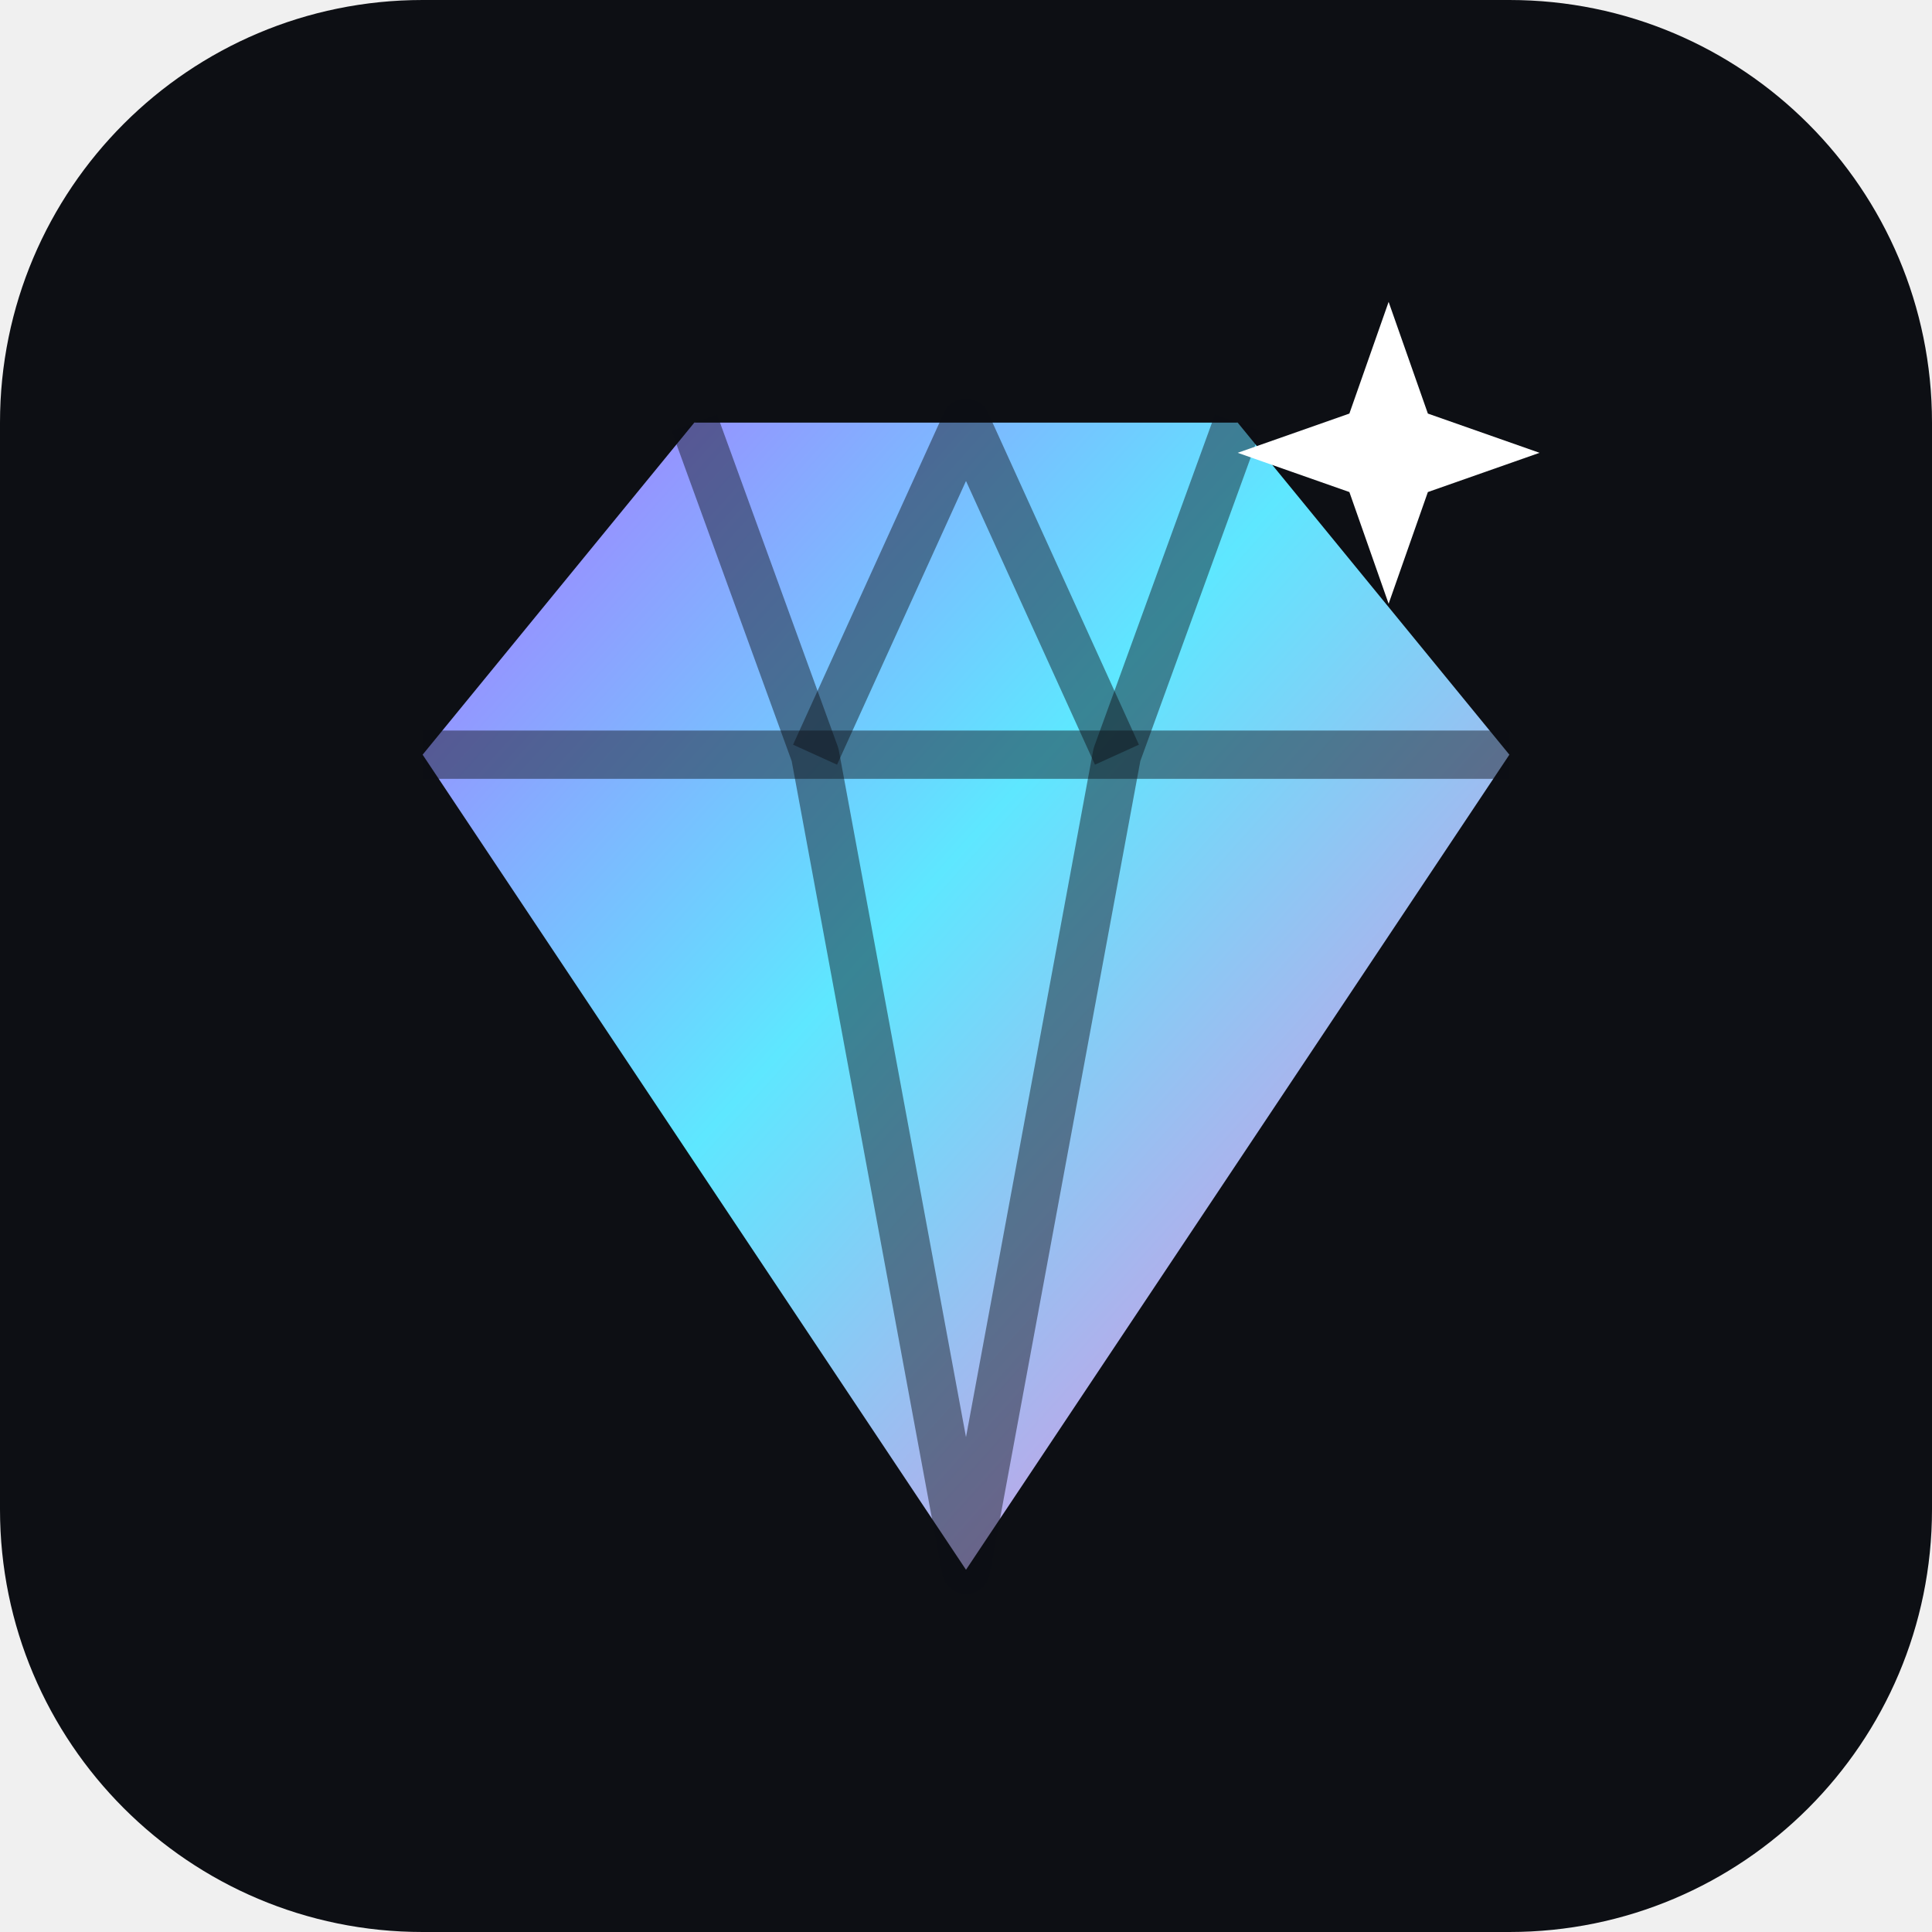
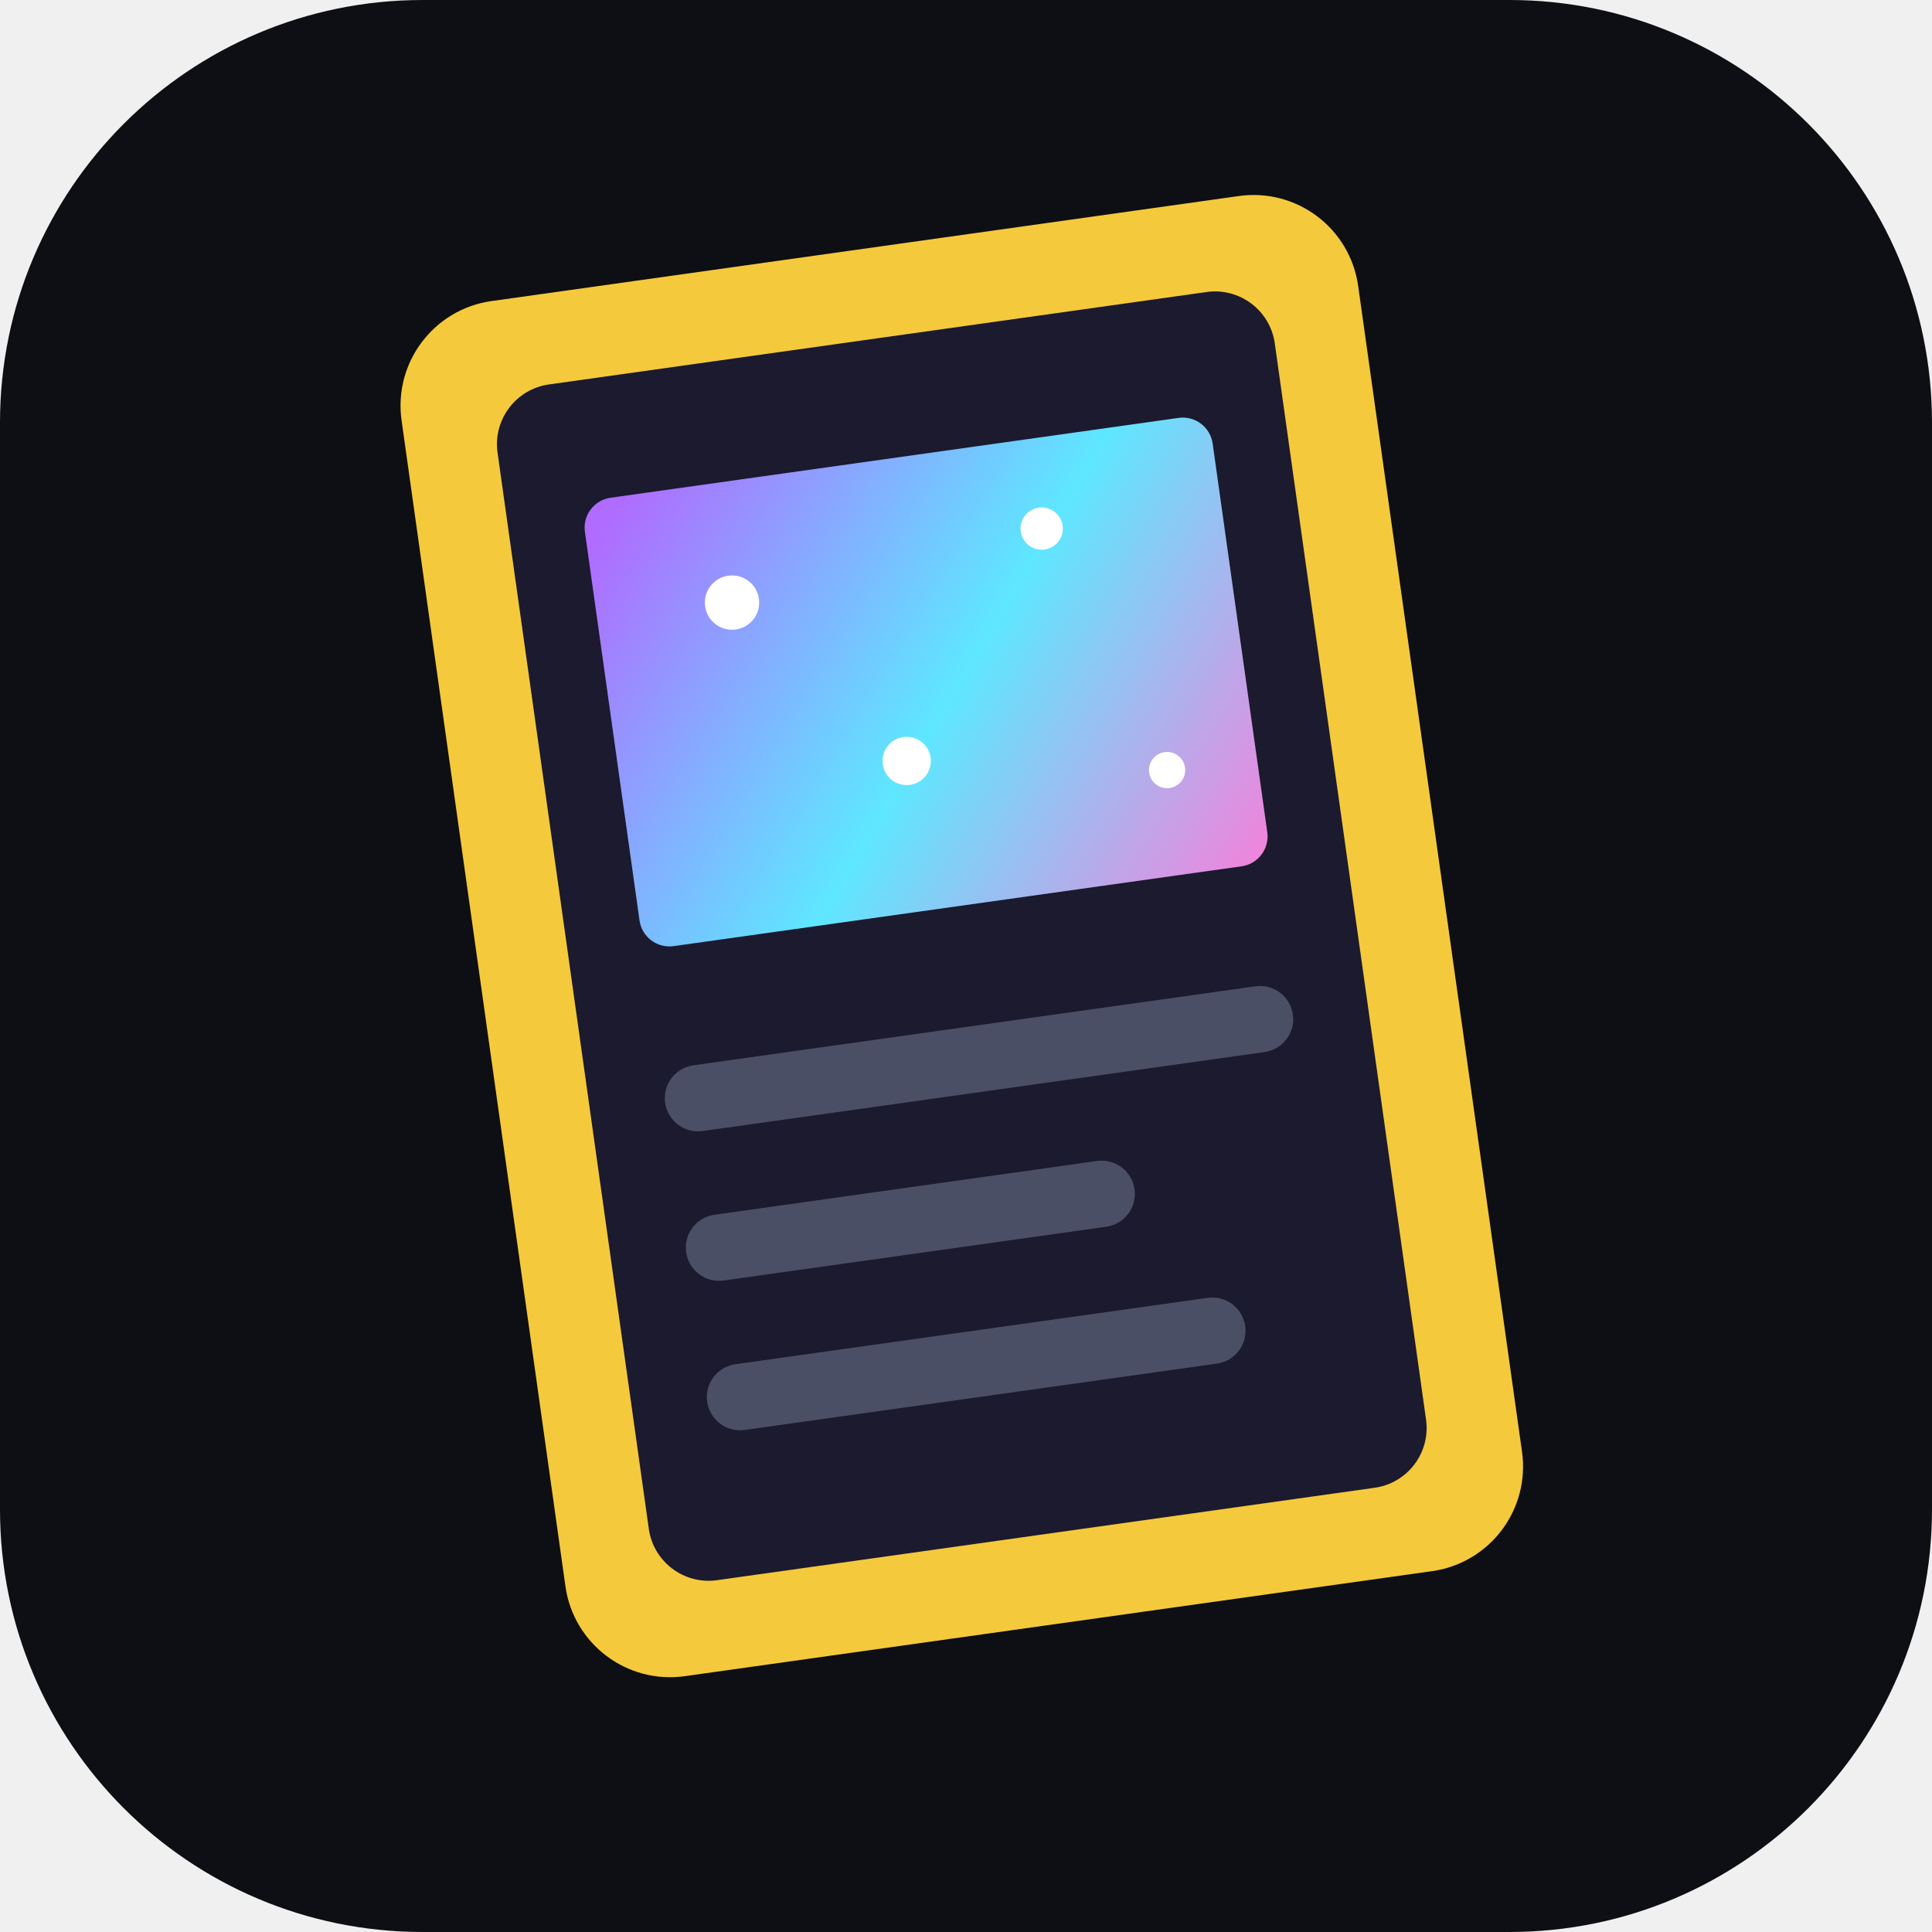
<svg xmlns="http://www.w3.org/2000/svg" viewBox="0 0 64 64">
  <defs>
-     <linearGradient id="holo" x1="12" y1="14" x2="52" y2="50" gradientUnits="userSpaceOnUse">
+     <linearGradient id="holo" x1="22" y1="16" x2="42" y2="32" gradientUnits="userSpaceOnUse">
      <stop offset="0" stop-color="#b06bff" />
-       <stop offset="0.45" stop-color="#5ee7ff" />
+       <stop offset="0.5" stop-color="#5ee7ff" />
      <stop offset="1" stop-color="#ff7ad9" />
    </linearGradient>
  </defs>
  <rect width="64" height="64" rx="14" fill="#0d0f14" />
-   <polygon points="14,25 23,14 41,14 50,25 32,52" fill="url(#holo)" />
-   <polyline points="14,25 50,25" fill="none" stroke="#0d0f14" stroke-opacity="0.45" stroke-width="1.6" />
-   <polyline points="23,14 27,25 32,52 37,25 41,14" fill="none" stroke="#0d0f14" stroke-opacity="0.45" stroke-width="1.6" stroke-linejoin="round" />
-   <polyline points="27,25 32,14 37,25" fill="none" stroke="#0d0f14" stroke-opacity="0.45" stroke-width="1.6" stroke-linejoin="round" />
-   <path d="M46 10 L47.3 13.7 L51 15 L47.3 16.3 L46 20 L44.7 16.3 L41 15 L44.7 13.7 Z" fill="#ffffff" />
+   <g transform="rotate(-8 32 32)">
+     <rect x="16" y="8" width="32" height="46" rx="3.5" fill="#f5c93c" />
+     <rect x="19" y="11" width="26" height="40" rx="2" fill="#1b1a2e" />
+     <rect x="21.5" y="15" width="21" height="15" rx="1" fill="url(#holo)" />
+     <circle cx="26" cy="19" r="0.9" fill="#fff" />
+     <circle cx="36.5" cy="18" r="0.7" fill="#fff" />
+     <circle cx="31" cy="25" r="0.8" fill="#fff" />
+     <circle cx="39.5" cy="26.5" r="0.6" fill="#fff" />
+     <rect x="21.5" y="34" width="21" height="2.2" rx="1.1" fill="#4a4f66" />
+     <rect x="21.5" y="39" width="15" height="2.2" rx="1.1" fill="#4a4f66" />
+     <rect x="21.5" y="44" width="18" height="2.2" rx="1.1" fill="#4a4f66" />
+   </g>
</svg>
